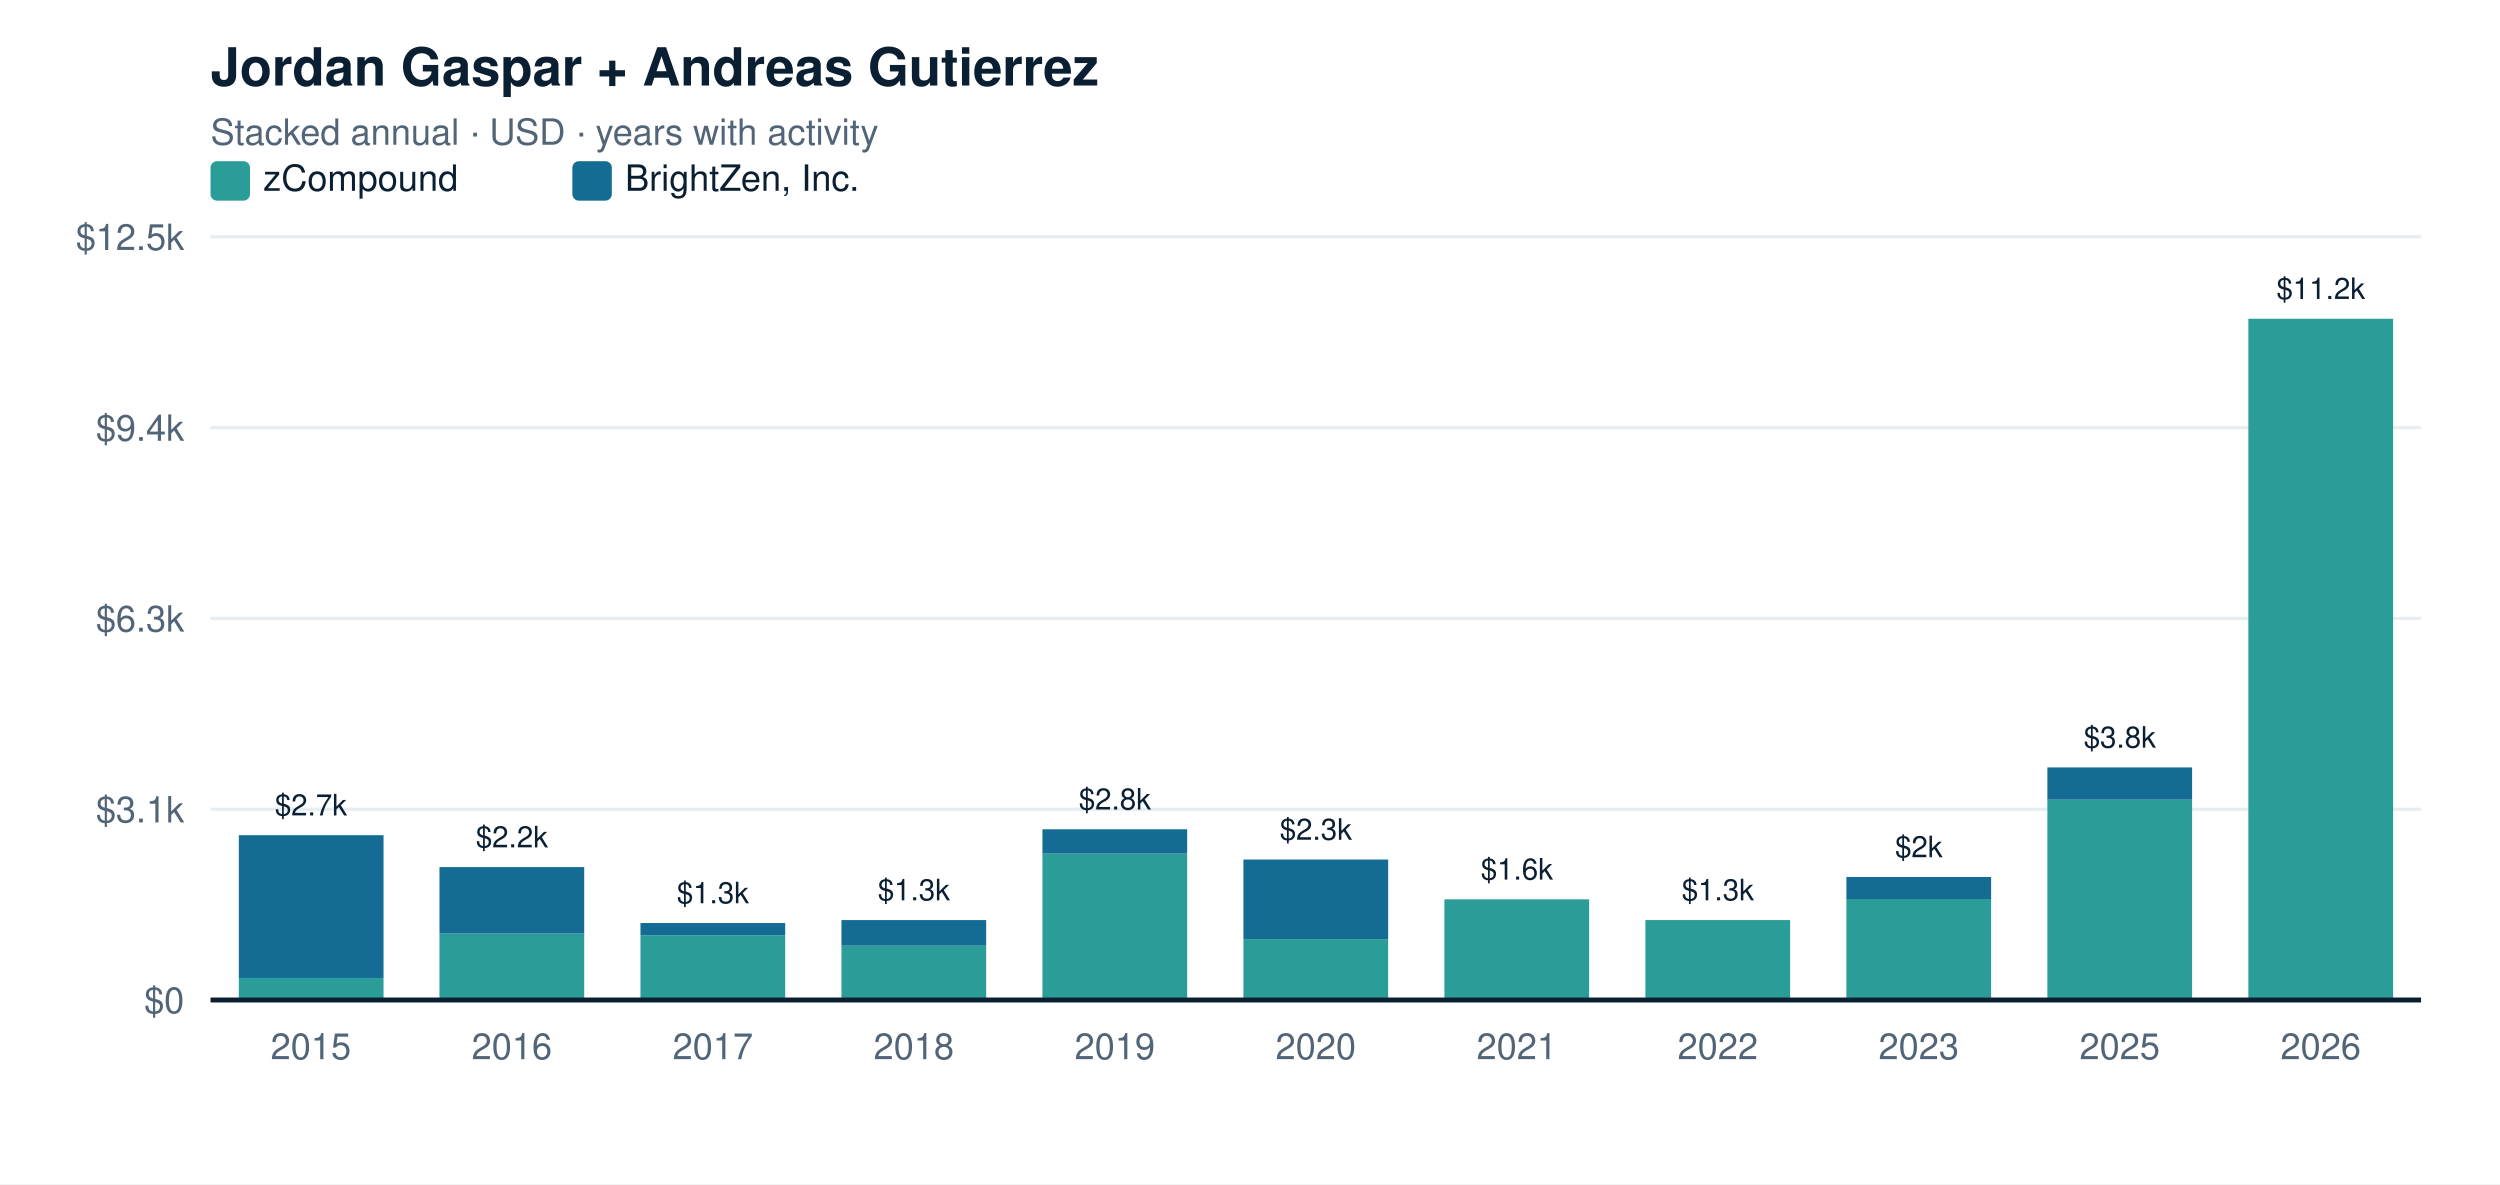
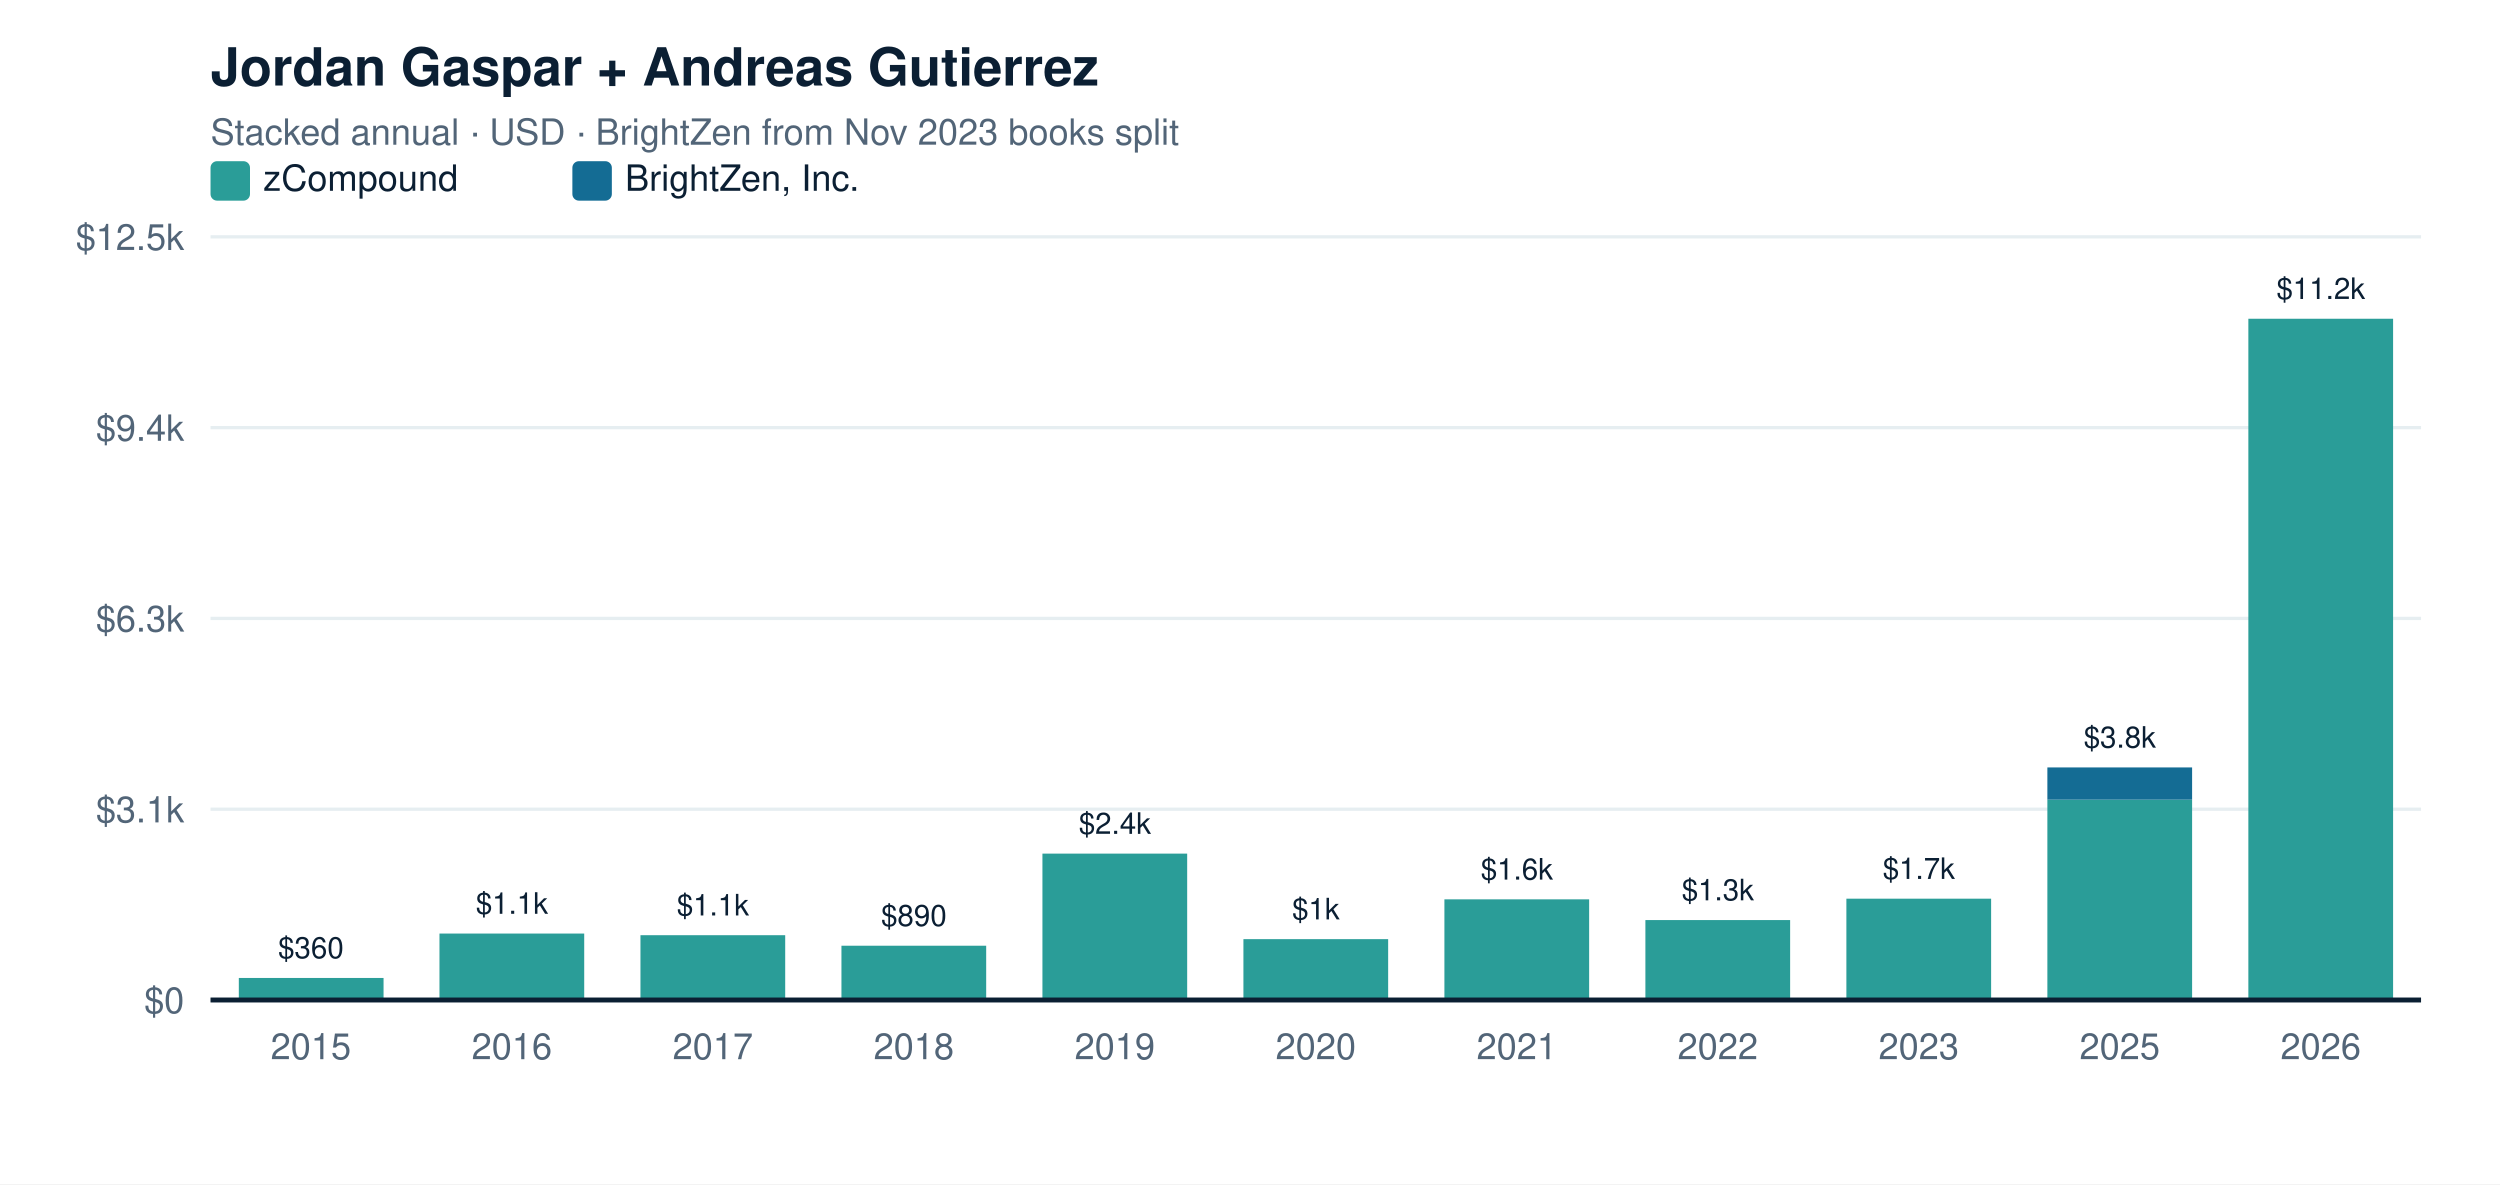
<svg xmlns="http://www.w3.org/2000/svg" width="760" height="360" viewBox="0 0 760 360" role="img" aria-label="Jordan Gaspar + Andreas Gutierrez stacked annual expenses zCompound vs BrightZen">
  <rect width="760" height="360" fill="#ffffff" />
  <text x="64" y="26" font-family="DM Sans, Helvetica, Arial, sans-serif" font-size="16" font-weight="700" fill="#0b1f33">Jordan Gaspar + Andreas Gutierrez</text>
-   <text x="64" y="44" font-family="DM Sans, Helvetica, Arial, sans-serif" font-size="11" fill="#526578">Stacked annual · USD · years with activity</text>
+   <text x="64" y="44" font-family="DM Sans, Helvetica, Arial, sans-serif" font-size="11" fill="#526578">Stacked annual · USD · BrightZen from Nov 2023 books split</text>
  <rect x="64" y="49" width="12" height="12" rx="2" fill="#2a9d98" />
  <text x="80" y="58" font-family="DM Sans, Helvetica, Arial, sans-serif" font-size="11" fill="#0b1f33">zCompound</text>
  <rect x="174" y="49" width="12" height="12" rx="2" fill="#146c94" />
  <text x="190" y="58" font-family="DM Sans, Helvetica, Arial, sans-serif" font-size="11" fill="#0b1f33">BrightZen, Inc.</text>
  <line x1="64" y1="304.0" x2="736" y2="304.0" stroke="#e6eef1" stroke-width="1" />
  <text x="56" y="308.0" text-anchor="end" font-family="DM Sans, Helvetica, Arial, sans-serif" font-size="11" fill="#526578">$0</text>
  <line x1="64" y1="246.0" x2="736" y2="246.0" stroke="#e6eef1" stroke-width="1" />
  <text x="56" y="250.0" text-anchor="end" font-family="DM Sans, Helvetica, Arial, sans-serif" font-size="11" fill="#526578">$3.1k</text>
  <line x1="64" y1="188.0" x2="736" y2="188.0" stroke="#e6eef1" stroke-width="1" />
  <text x="56" y="192.0" text-anchor="end" font-family="DM Sans, Helvetica, Arial, sans-serif" font-size="11" fill="#526578">$6.3k</text>
  <line x1="64" y1="130.0" x2="736" y2="130.0" stroke="#e6eef1" stroke-width="1" />
  <text x="56" y="134.0" text-anchor="end" font-family="DM Sans, Helvetica, Arial, sans-serif" font-size="11" fill="#526578">$9.4k</text>
  <line x1="64" y1="72.0" x2="736" y2="72.0" stroke="#e6eef1" stroke-width="1" />
  <text x="56" y="76.0" text-anchor="end" font-family="DM Sans, Helvetica, Arial, sans-serif" font-size="11" fill="#526578">$12.5k</text>
-   <rect x="72.6" y="297.3" width="44.0" height="6.7" fill="#2a9d98" rx="0" />
-   <rect x="72.6" y="253.9" width="44.0" height="43.4" fill="#146c94" rx="0" />
-   <text x="94.5" y="247.9" text-anchor="middle" font-family="DM Sans, Helvetica, Arial, sans-serif" font-size="9" fill="#0b1f33">$2.7k</text>
+   <rect x="72.6" y="297.3" width="44.0" height="6.7" fill="#2a9d98" />
+   <text x="94.5" y="291.3" text-anchor="middle" font-family="DM Sans, Helvetica, Arial, sans-serif" font-size="9" fill="#0b1f33">$360</text>
  <text x="94.5" y="322" text-anchor="middle" font-family="DM Sans, Helvetica, Arial, sans-serif" font-size="11" fill="#526578">2015</text>
-   <rect x="133.6" y="283.8" width="44.0" height="20.2" fill="#2a9d98" rx="0" />
-   <rect x="133.6" y="263.6" width="44.0" height="20.2" fill="#146c94" rx="0" />
-   <text x="155.6" y="257.6" text-anchor="middle" font-family="DM Sans, Helvetica, Arial, sans-serif" font-size="9" fill="#0b1f33">$2.2k</text>
+   <rect x="133.6" y="283.8" width="44.0" height="20.2" fill="#2a9d98" />
+   <text x="155.6" y="277.8" text-anchor="middle" font-family="DM Sans, Helvetica, Arial, sans-serif" font-size="9" fill="#0b1f33">$1.1k</text>
  <text x="155.6" y="322" text-anchor="middle" font-family="DM Sans, Helvetica, Arial, sans-serif" font-size="11" fill="#526578">2016</text>
-   <rect x="194.7" y="284.3" width="44.0" height="19.7" fill="#2a9d98" rx="0" />
-   <rect x="194.7" y="280.6" width="44.0" height="3.7" fill="#146c94" rx="0" />
-   <text x="216.7" y="274.6" text-anchor="middle" font-family="DM Sans, Helvetica, Arial, sans-serif" font-size="9" fill="#0b1f33">$1.3k</text>
+   <rect x="194.7" y="284.3" width="44.0" height="19.7" fill="#2a9d98" />
+   <text x="216.7" y="278.3" text-anchor="middle" font-family="DM Sans, Helvetica, Arial, sans-serif" font-size="9" fill="#0b1f33">$1.1k</text>
  <text x="216.7" y="322" text-anchor="middle" font-family="DM Sans, Helvetica, Arial, sans-serif" font-size="11" fill="#526578">2017</text>
-   <rect x="255.8" y="287.5" width="44.0" height="16.5" fill="#2a9d98" rx="0" />
-   <rect x="255.8" y="279.7" width="44.0" height="7.8" fill="#146c94" rx="0" />
-   <text x="277.8" y="273.7" text-anchor="middle" font-family="DM Sans, Helvetica, Arial, sans-serif" font-size="9" fill="#0b1f33">$1.3k</text>
+   <rect x="255.8" y="287.5" width="44.0" height="16.5" fill="#2a9d98" />
+   <text x="277.8" y="281.5" text-anchor="middle" font-family="DM Sans, Helvetica, Arial, sans-serif" font-size="9" fill="#0b1f33">$890</text>
  <text x="277.8" y="322" text-anchor="middle" font-family="DM Sans, Helvetica, Arial, sans-serif" font-size="11" fill="#526578">2018</text>
-   <rect x="316.9" y="259.5" width="44.0" height="44.5" fill="#2a9d98" rx="0" />
-   <rect x="316.9" y="252.1" width="44.0" height="7.4" fill="#146c94" rx="0" />
-   <text x="338.9" y="246.1" text-anchor="middle" font-family="DM Sans, Helvetica, Arial, sans-serif" font-size="9" fill="#0b1f33">$2.8k</text>
+   <rect x="316.9" y="259.5" width="44.0" height="44.5" fill="#2a9d98" />
+   <text x="338.9" y="253.5" text-anchor="middle" font-family="DM Sans, Helvetica, Arial, sans-serif" font-size="9" fill="#0b1f33">$2.4k</text>
  <text x="338.9" y="322" text-anchor="middle" font-family="DM Sans, Helvetica, Arial, sans-serif" font-size="11" fill="#526578">2019</text>
-   <rect x="378.0" y="285.5" width="44.0" height="18.5" fill="#2a9d98" rx="0" />
-   <rect x="378.0" y="261.3" width="44.0" height="24.2" fill="#146c94" rx="0" />
-   <text x="400.0" y="255.3" text-anchor="middle" font-family="DM Sans, Helvetica, Arial, sans-serif" font-size="9" fill="#0b1f33">$2.3k</text>
+   <rect x="378.0" y="285.5" width="44.0" height="18.5" fill="#2a9d98" />
+   <text x="400.0" y="279.5" text-anchor="middle" font-family="DM Sans, Helvetica, Arial, sans-serif" font-size="9" fill="#0b1f33">$1k</text>
  <text x="400.0" y="322" text-anchor="middle" font-family="DM Sans, Helvetica, Arial, sans-serif" font-size="11" fill="#526578">2020</text>
-   <rect x="439.1" y="273.4" width="44.0" height="30.6" fill="#2a9d98" rx="0" />
+   <rect x="439.1" y="273.4" width="44.0" height="30.6" fill="#2a9d98" />
  <text x="461.1" y="267.4" text-anchor="middle" font-family="DM Sans, Helvetica, Arial, sans-serif" font-size="9" fill="#0b1f33">$1.6k</text>
  <text x="461.1" y="322" text-anchor="middle" font-family="DM Sans, Helvetica, Arial, sans-serif" font-size="11" fill="#526578">2021</text>
-   <rect x="500.2" y="279.7" width="44.0" height="24.3" fill="#2a9d98" rx="0" />
+   <rect x="500.2" y="279.7" width="44.0" height="24.3" fill="#2a9d98" />
  <text x="522.2" y="273.7" text-anchor="middle" font-family="DM Sans, Helvetica, Arial, sans-serif" font-size="9" fill="#0b1f33">$1.3k</text>
  <text x="522.2" y="322" text-anchor="middle" font-family="DM Sans, Helvetica, Arial, sans-serif" font-size="11" fill="#526578">2022</text>
-   <rect x="561.3" y="273.2" width="44.0" height="30.8" fill="#2a9d98" rx="0" />
-   <rect x="561.3" y="266.6" width="44.0" height="6.7" fill="#146c94" rx="0" />
-   <text x="583.3" y="260.6" text-anchor="middle" font-family="DM Sans, Helvetica, Arial, sans-serif" font-size="9" fill="#0b1f33">$2k</text>
+   <rect x="561.3" y="273.2" width="44.0" height="30.8" fill="#2a9d98" />
+   <text x="583.3" y="267.2" text-anchor="middle" font-family="DM Sans, Helvetica, Arial, sans-serif" font-size="9" fill="#0b1f33">$1.7k</text>
  <text x="583.3" y="322" text-anchor="middle" font-family="DM Sans, Helvetica, Arial, sans-serif" font-size="11" fill="#526578">2023</text>
-   <rect x="622.4" y="243.1" width="44.0" height="60.9" fill="#2a9d98" rx="0" />
-   <rect x="622.4" y="233.3" width="44.0" height="9.8" fill="#146c94" rx="0" />
+   <rect x="622.4" y="243.1" width="44.0" height="60.9" fill="#2a9d98" />
+   <rect x="622.4" y="233.3" width="44.0" height="9.8" fill="#146c94" />
  <text x="644.4" y="227.3" text-anchor="middle" font-family="DM Sans, Helvetica, Arial, sans-serif" font-size="9" fill="#0b1f33">$3.8k</text>
  <text x="644.4" y="322" text-anchor="middle" font-family="DM Sans, Helvetica, Arial, sans-serif" font-size="11" fill="#526578">2025</text>
-   <rect x="683.5" y="96.9" width="44.0" height="207.1" fill="#2a9d98" rx="0" />
+   <rect x="683.5" y="96.9" width="44.0" height="207.1" fill="#2a9d98" />
  <text x="705.5" y="90.9" text-anchor="middle" font-family="DM Sans, Helvetica, Arial, sans-serif" font-size="9" fill="#0b1f33">$11.2k</text>
  <text x="705.5" y="322" text-anchor="middle" font-family="DM Sans, Helvetica, Arial, sans-serif" font-size="11" fill="#526578">2026</text>
  <line x1="64" y1="304" x2="736" y2="304" stroke="#0b1f33" stroke-width="1.5" />
</svg>
